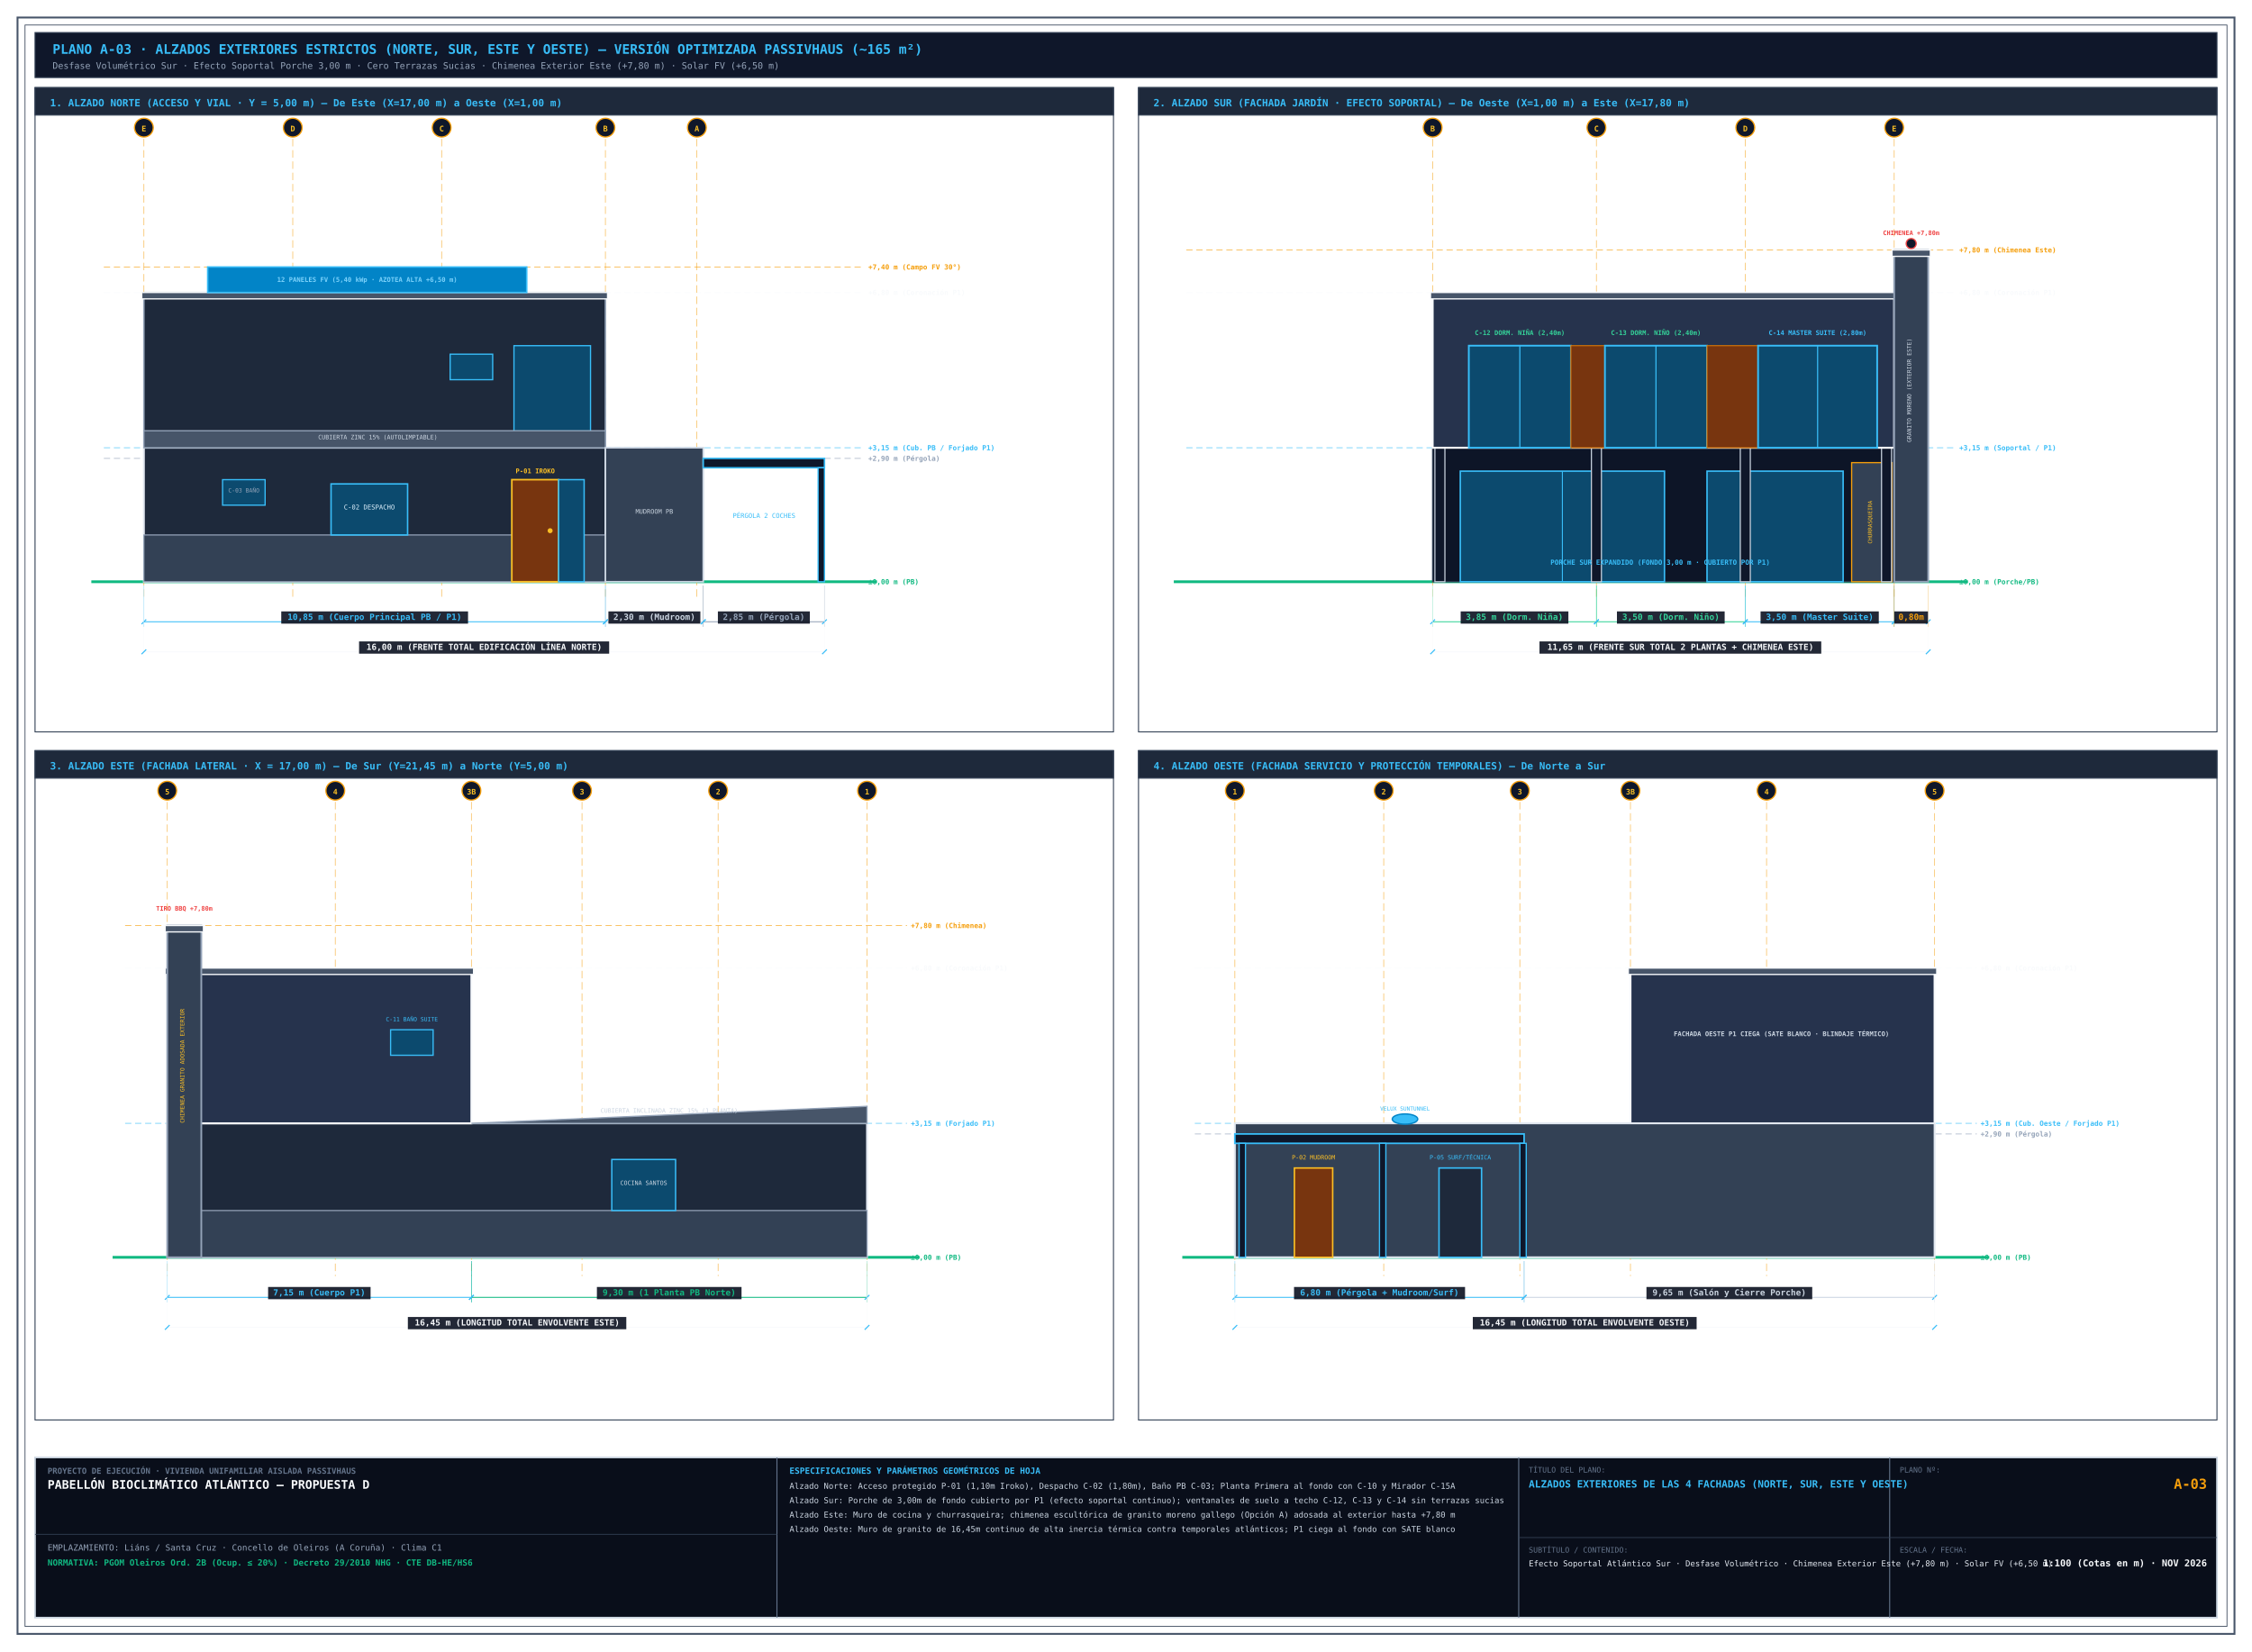
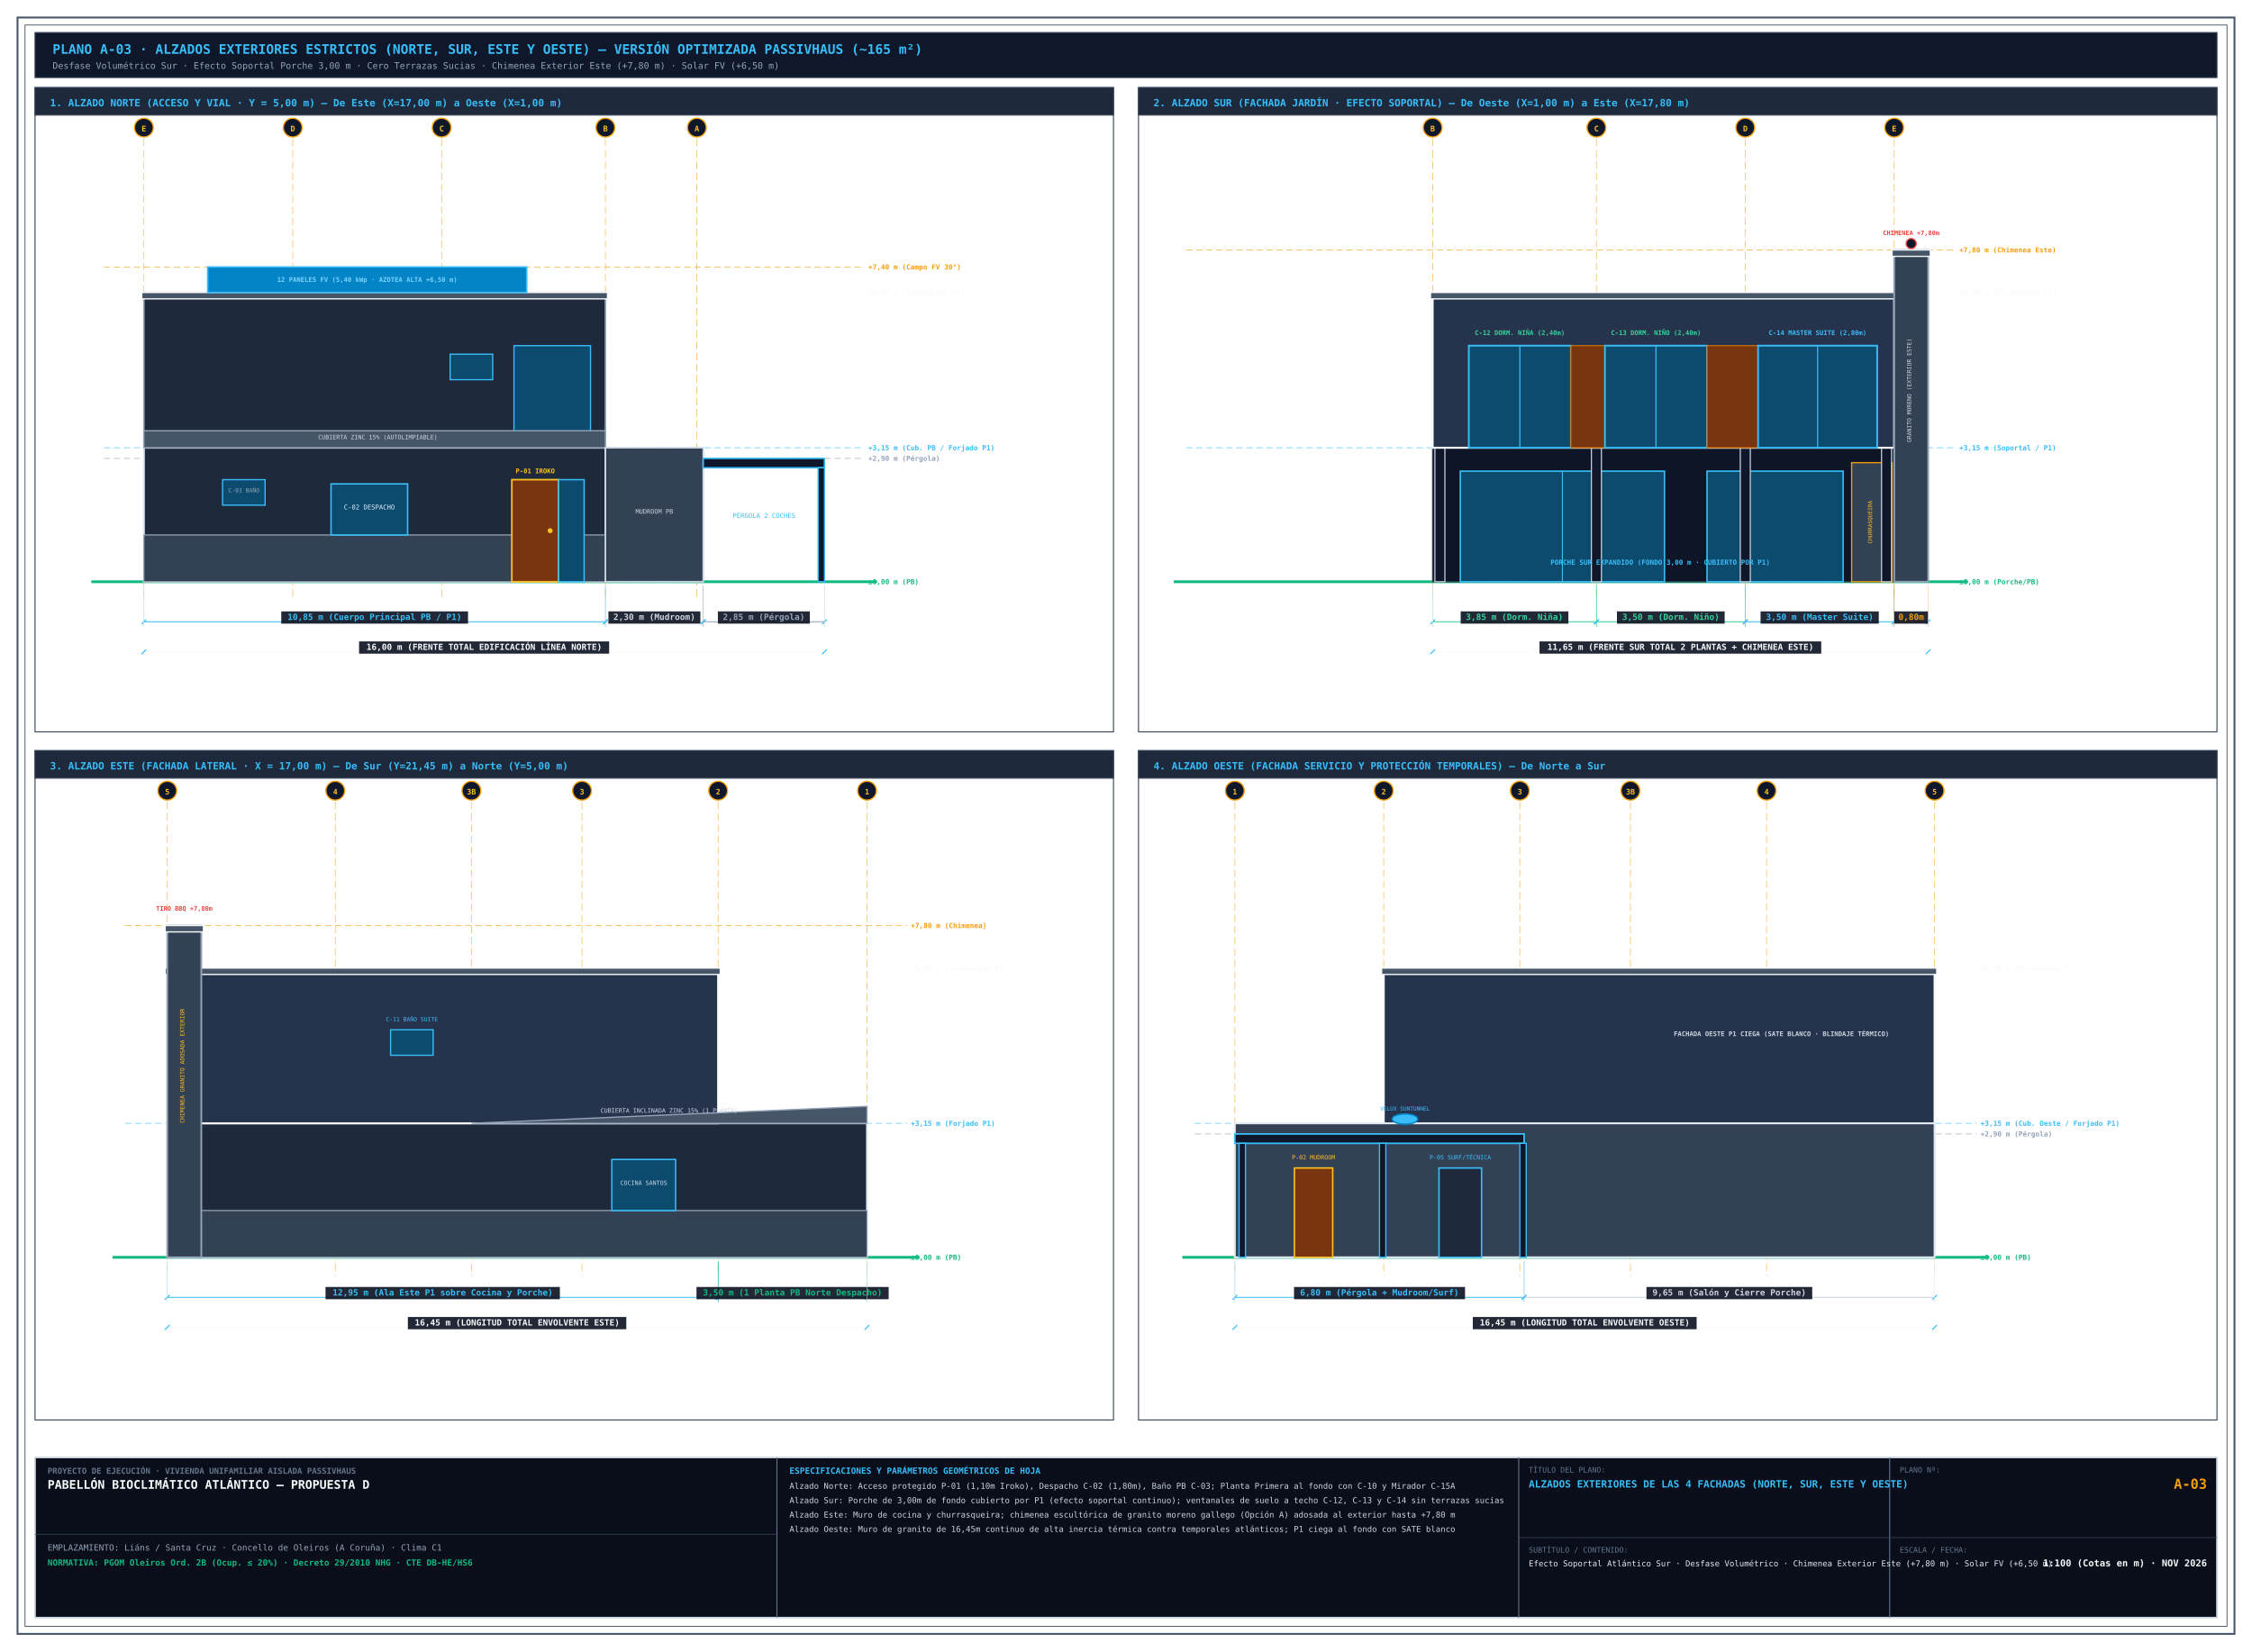
<svg xmlns="http://www.w3.org/2000/svg" viewBox="0 0 1800 1320" width="100%" height="100%" style="background-color:#070b14;">
  <defs>
    <pattern id="cad-grid-minor" width="25" height="25" patternUnits="userSpaceOnUse">
      <path d="M 25 0 L 0 0 0 25" fill="none" stroke="#1e293b" stroke-width="0.35" opacity="0.55" />
    </pattern>
    <pattern id="cad-grid-major" width="100" height="100" patternUnits="userSpaceOnUse">
      <rect width="100" height="100" fill="url(#cad-grid-minor)" />
      <path d="M 100 0 L 0 0 0 100" fill="none" stroke="#334155" stroke-width="0.7" opacity="0.7" />
    </pattern>
    <pattern id="hatch-ansi31" width="6" height="6" patternUnits="userSpaceOnUse" patternTransform="rotate(45)">
      <line x1="0" y1="0" x2="0" y2="6" stroke="#94a3b8" stroke-width="0.8" />
    </pattern>
    <pattern id="hatch-pillar" width="5" height="5" patternUnits="userSpaceOnUse" patternTransform="rotate(45)">
      <line x1="0" y1="0" x2="0" y2="5" stroke="#e2e8f0" stroke-width="1.1" />
      <line x1="0" y1="0" x2="5" y2="0" stroke="#e2e8f0" stroke-width="1.1" />
    </pattern>
    <pattern id="hatch-insulation" width="8" height="8" patternUnits="userSpaceOnUse">
      <path d="M 0 4 Q 2 0 4 4 T 8 4" fill="none" stroke="#38bdf8" stroke-width="0.6" opacity="0.85" />
    </pattern>
    <pattern id="hatch-tile-60" width="18" height="18" patternUnits="userSpaceOnUse">
      <path d="M 18 0 L 0 0 0 18" fill="none" stroke="#334155" stroke-width="0.45" opacity="0.6" />
    </pattern>
    <pattern id="hatch-wood-deck" width="40" height="6" patternUnits="userSpaceOnUse">
      <line x1="0" y1="6" x2="40" y2="6" stroke="#475569" stroke-width="0.45" opacity="0.65" />
      <line x1="15" y1="0" x2="15" y2="6" stroke="#475569" stroke-width="0.35" opacity="0.5" />
    </pattern>
    <pattern id="hatch-gravel" width="14" height="14" patternUnits="userSpaceOnUse">
      <circle cx="3" cy="4" r="0.7" fill="#64748b" opacity="0.6" />
      <circle cx="9" cy="3" r="0.9" fill="#64748b" opacity="0.5" />
      <circle cx="6" cy="10" r="0.8" fill="#64748b" opacity="0.6" />
      <circle cx="12" cy="11" r="0.6" fill="#64748b" opacity="0.5" />
    </pattern>
    <pattern id="hatch-water" width="24" height="12" patternUnits="userSpaceOnUse">
      <path d="M 0 6 Q 6 3 12 6 T 24 6" fill="none" stroke="#0284c7" stroke-width="0.5" opacity="0.55" />
    </pattern>
    <pattern id="hatch-radiant" width="16" height="16" patternUnits="userSpaceOnUse">
      <path d="M 0 4 L 16 4 M 0 12 L 16 12" fill="none" stroke="#f43f5e" stroke-width="0.45" stroke-dasharray="3,2" opacity="0.45" />
    </pattern>
    <marker id="tick-45" markerWidth="8" markerHeight="8" refX="4" refY="4" orient="auto">
      <line x1="1.5" y1="6.5" x2="6.5" y2="1.5" stroke="#38bdf8" stroke-width="1.2" />
    </marker>
    <marker id="tick-45-amber" markerWidth="8" markerHeight="8" refX="4" refY="4" orient="auto">
      <line x1="1.5" y1="6.5" x2="6.5" y2="1.5" stroke="#f59e0b" stroke-width="1.2" />
    </marker>
    <marker id="tick-45-white" markerWidth="8" markerHeight="8" refX="4" refY="4" orient="auto">
      <line x1="1.5" y1="6.5" x2="6.5" y2="1.5" stroke="#cbd5e1" stroke-width="1.1" />
    </marker>
    <marker id="arrow-tech" markerWidth="7" markerHeight="7" refX="6" refY="3.5" orient="auto">
      <path d="M 0 1 L 6 3.5 L 0 6 z" fill="#38bdf8" />
    </marker>
    <marker id="arrow-sec" markerWidth="8" markerHeight="8" refX="7" refY="4" orient="auto">
      <path d="M 0 0.5 L 7 4 L 0 7.5 z" fill="#f43f5e" />
    </marker>
  </defs>
  <rect x="14" y="14" width="1772" height="1292" fill="none" stroke="#475569" stroke-width="1.5" />
  <rect x="20" y="20" width="1760" height="1280" fill="none" stroke="#334155" stroke-width="0.6" />
  <rect x="28" y="26" width="1744" height="36" fill="#0f172a" stroke="#334155" stroke-width="0.8" />
  <text x="42" y="43" fill="#38bdf8" font-family="monospace" font-size="10.5" font-weight="700">PLANO A-03 · ALZADOS EXTERIORES ESTRICTOS (NORTE, SUR, ESTE Y OESTE) — VERSIÓN OPTIMIZADA PASSIVHAUS (~165 m²)</text>
  <text x="42" y="55" fill="#94a3b8" font-family="monospace" font-size="7.2">Desfase Volumétrico Sur · Efecto Soportal Porche 3,00 m · Cero Terrazas Sucias · Chimenea Exterior Este (+7,80 m) · Solar FV (+6,50 m)</text>
  <rect x="28" y="70" width="862" height="515" fill="url(#grid-minor)" stroke="#334155" stroke-width="0.8" />
  <rect x="28" y="70" width="862" height="22" fill="#1e293b" stroke="#334155" stroke-width="0.8" />
  <text x="40" y="85" fill="#38bdf8" font-family="monospace" font-size="8.0" font-weight="700">1. ALZADO NORTE (ACCESO Y VIAL · Y = 5,00 m) — De Este (X=17,00 m) a Oeste (X=1,00 m)</text>
  <line x1="73.0" y1="465.0" x2="701.0" y2="465.0" stroke="#10b981" stroke-width="2.2" />
  <line x1="83.0" y1="465.0" x2="691.0" y2="465.0" stroke="#10b981" stroke-width="0.6" stroke-dasharray="5,3" opacity="0.75" />
  <text x="694.0" y="467.0" fill="#10b981" font-family="monospace" font-size="5.6" font-weight="700">±0,00 m (PB)</text>
  <line x1="83.0" y1="366.4" x2="691.0" y2="366.4" stroke="#94a3b8" stroke-width="0.6" stroke-dasharray="5,3" opacity="0.75" />
  <text x="694.0" y="368.4" fill="#94a3b8" font-family="monospace" font-size="5.6" font-weight="700">+2,90 m (Pérgola)</text>
  <line x1="83.0" y1="357.9" x2="691.0" y2="357.9" stroke="#38bdf8" stroke-width="0.6" stroke-dasharray="5,3" opacity="0.75" />
  <text x="694.0" y="359.9" fill="#38bdf8" font-family="monospace" font-size="5.6" font-weight="700">+3,15 m (Cub. PB / Forjado P1)</text>
  <line x1="83.0" y1="233.8" x2="691.0" y2="233.8" stroke="#f8fafc" stroke-width="0.6" stroke-dasharray="5,3" opacity="0.75" />
  <text x="694.0" y="235.8" fill="#f8fafc" font-family="monospace" font-size="5.6" font-weight="700">+6,80 m (Coronación P1)</text>
  <line x1="83.0" y1="213.4" x2="691.0" y2="213.4" stroke="#f59e0b" stroke-width="0.6" stroke-dasharray="5,3" opacity="0.75" />
  <text x="694.0" y="215.4" fill="#f59e0b" font-family="monospace" font-size="5.6" font-weight="700">+7,40 m (Campo FV 30°)</text>
  <line x1="115.0" y1="102" x2="115.0" y2="480.0" stroke="#f59e0b" stroke-width="0.55" stroke-dasharray="6,3" opacity="0.65" />
  <circle cx="115.0" cy="102" r="7.5" fill="#0f172a" stroke="#f59e0b" stroke-width="1.0" />
  <text x="115.0" y="105" text-anchor="middle" fill="#fbbf24" font-family="monospace" font-size="6.2" font-weight="700">E</text>
  <line x1="234.0" y1="102" x2="234.0" y2="480.0" stroke="#f59e0b" stroke-width="0.55" stroke-dasharray="6,3" opacity="0.65" />
  <circle cx="234.0" cy="102" r="7.5" fill="#0f172a" stroke="#f59e0b" stroke-width="1.0" />
  <text x="234.0" y="105" text-anchor="middle" fill="#fbbf24" font-family="monospace" font-size="6.2" font-weight="700">D</text>
  <line x1="353.0" y1="102" x2="353.0" y2="480.0" stroke="#f59e0b" stroke-width="0.55" stroke-dasharray="6,3" opacity="0.65" />
  <circle cx="353.0" cy="102" r="7.5" fill="#0f172a" stroke="#f59e0b" stroke-width="1.0" />
  <text x="353.0" y="105" text-anchor="middle" fill="#fbbf24" font-family="monospace" font-size="6.2" font-weight="700">C</text>
  <line x1="483.9" y1="102" x2="483.9" y2="480.0" stroke="#f59e0b" stroke-width="0.55" stroke-dasharray="6,3" opacity="0.65" />
  <circle cx="483.9" cy="102" r="7.5" fill="#0f172a" stroke="#f59e0b" stroke-width="1.0" />
  <text x="483.9" y="105" text-anchor="middle" fill="#fbbf24" font-family="monospace" font-size="6.2" font-weight="700">B</text>
  <line x1="557.0" y1="102" x2="557.0" y2="480.0" stroke="#f59e0b" stroke-width="0.55" stroke-dasharray="6,3" opacity="0.65" />
  <circle cx="557.0" cy="102" r="7.5" fill="#0f172a" stroke="#f59e0b" stroke-width="1.0" />
  <text x="557.0" y="105" text-anchor="middle" fill="#fbbf24" font-family="monospace" font-size="6.2" font-weight="700">A</text>
  <rect x="115.0" y="233.8" width="368.9" height="124.1" fill="#1e293b" stroke="#94a3b8" stroke-width="1.2" />
  <rect x="113.3" y="233.8" width="372.3" height="5.1" fill="#475569" stroke="#f8fafc" stroke-width="1.0" />
  <rect x="410.8" y="276.3" width="61.2" height="81.6" fill="#0c4a6e" stroke="#38bdf8" stroke-width="1.0" />
  <rect x="359.8" y="283.1" width="34.0" height="20.4" fill="#0c4a6e" stroke="#38bdf8" stroke-width="1.0" />
  <polygon points="166.0,233.8 421.0,233.8 421.0,213.4 166.0,213.4" fill="#0284c7" stroke="#38bdf8" stroke-width="1.2" />
  <text x="293.5" y="225.3" text-anchor="middle" fill="#7dd3fc" font-family="monospace" font-size="5.2" font-weight="700">12 PANELES FV (5,40 kWp · AZOTEA ALTA +6,50 m)</text>
  <rect x="115.0" y="357.9" width="368.9" height="107.1" fill="#1e293b" stroke="#e2e8f0" stroke-width="1.5" />
  <rect x="115.0" y="427.6" width="368.9" height="37.4" fill="#334155" stroke="#94a3b8" stroke-width="0.9" />
  <polygon points="115.0,357.9 483.9,357.9 483.9,344.3 115.0,344.3" fill="#475569" stroke="#94a3b8" stroke-width="1.0" />
  <text x="302.0" y="351.1" text-anchor="middle" fill="#cbd5e1" font-family="monospace" font-size="4.8">CUBIERTA ZINC 15% (AUTOLIMPIABLE)</text>
  <rect x="409.1" y="383.4" width="37.4" height="81.6" fill="#78350f" stroke="#fbbf24" stroke-width="1.3" />
  <circle cx="439.7" cy="424.2" r="2" fill="#fbbf24" />
  <text x="427.8" y="378.3" text-anchor="middle" fill="#fbbf24" font-family="monospace" font-size="5.2" font-weight="700">P-01 IROKO</text>
  <rect x="446.5" y="383.4" width="20.4" height="81.6" fill="#0c4a6e" stroke="#38bdf8" stroke-width="1.1" />
  <rect x="264.6" y="386.8" width="61.2" height="40.8" fill="#0c4a6e" stroke="#38bdf8" stroke-width="1.2" />
  <text x="295.2" y="407.2" text-anchor="middle" fill="#e0f2fe" font-family="monospace" font-size="5.2">C-02 DESPACHO</text>
  <rect x="177.9" y="383.4" width="34.0" height="20.4" fill="#0c4a6e" stroke="#38bdf8" stroke-width="1.0" />
  <text x="194.9" y="393.6" text-anchor="middle" fill="#94a3b8" font-family="monospace" font-size="4.6">C-03 BAÑO</text>
  <rect x="483.9" y="357.9" width="78.2" height="107.1" fill="#334155" stroke="#cbd5e1" stroke-width="1.3" />
  <text x="523.0" y="410.6" text-anchor="middle" fill="#cbd5e1" font-family="monospace" font-size="5.0">MUDROOM PB</text>
  <rect x="562.1" y="366.4" width="96.9" height="7.5" fill="#0f172a" stroke="#38bdf8" stroke-width="1.2" />
  <rect x="653.9" y="373.9" width="5.1" height="91.1" fill="#0f172a" stroke="#38bdf8" stroke-width="1.0" />
  <text x="610.7" y="414.0" text-anchor="middle" fill="#38bdf8" font-family="monospace" font-size="5.2">PÉRGOLA 2 COCHES</text>
  <g class="cad-dim">
    <line x1="115.0" y1="468.0" x2="115.0" y2="501.0" stroke="#38bdf8" stroke-width="0.45" opacity="0.75" />
    <line x1="483.9" y1="468.0" x2="483.9" y2="501.0" stroke="#38bdf8" stroke-width="0.45" opacity="0.75" />
    <line x1="115.0" y1="497.0" x2="483.9" y2="497.0" stroke="#38bdf8" stroke-width="0.75" marker-start="url(#tick-45)" marker-end="url(#tick-45)" />
    <rect x="224.8" y="488.7" width="149.3" height="9.8" fill="#0b1120" opacity="0.9" />
    <text x="299.4" y="495.5" fill="#38bdf8" font-family="monospace" font-size="6.8" font-weight="700" text-anchor="middle">10,85 m (Cuerpo Principal PB / P1)</text>
  </g>
  <g class="cad-dim">
    <line x1="483.9" y1="468.0" x2="483.9" y2="501.0" stroke="#cbd5e1" stroke-width="0.45" opacity="0.75" />
    <line x1="562.1" y1="468.0" x2="562.1" y2="501.0" stroke="#cbd5e1" stroke-width="0.45" opacity="0.75" />
    <line x1="483.9" y1="497.0" x2="562.1" y2="497.0" stroke="#cbd5e1" stroke-width="0.75" marker-start="url(#tick-45)" marker-end="url(#tick-45)" />
    <rect x="486.3" y="488.7" width="73.5" height="9.8" fill="#0b1120" opacity="0.9" />
    <text x="523.0" y="495.5" fill="#cbd5e1" font-family="monospace" font-size="6.8" font-weight="700" text-anchor="middle">2,30 m (Mudroom)</text>
  </g>
  <g class="cad-dim">
    <line x1="562.1" y1="468.0" x2="562.1" y2="501.0" stroke="#94a3b8" stroke-width="0.45" opacity="0.75" />
    <line x1="659.0" y1="468.0" x2="659.0" y2="501.0" stroke="#94a3b8" stroke-width="0.45" opacity="0.75" />
    <line x1="562.1" y1="497.0" x2="659.0" y2="497.0" stroke="#94a3b8" stroke-width="0.75" marker-start="url(#tick-45)" marker-end="url(#tick-45)" />
    <rect x="573.8" y="488.7" width="73.5" height="9.8" fill="#0b1120" opacity="0.9" />
    <text x="610.5" y="495.5" fill="#94a3b8" font-family="monospace" font-size="6.8" font-weight="700" text-anchor="middle">2,85 m (Pérgola)</text>
  </g>
  <g class="cad-dim">
    <line x1="115.0" y1="468.0" x2="115.0" y2="525.0" stroke="#f8fafc" stroke-width="0.45" opacity="0.75" />
    <line x1="659.0" y1="468.0" x2="659.0" y2="525.0" stroke="#f8fafc" stroke-width="0.45" opacity="0.75" />
    <line x1="115.0" y1="521.0" x2="659.0" y2="521.0" stroke="#f8fafc" stroke-width="0.75" marker-start="url(#tick-45)" marker-end="url(#tick-45)" />
    <rect x="287.0" y="512.7" width="199.9" height="9.8" fill="#0b1120" opacity="0.9" />
    <text x="387.0" y="519.5" fill="#f8fafc" font-family="monospace" font-size="6.8" font-weight="700" text-anchor="middle">16,00 m (FRENTE TOTAL EDIFICACIÓN LÍNEA NORTE)</text>
  </g>
  <rect x="910" y="70" width="862" height="515" fill="url(#grid-minor)" stroke="#334155" stroke-width="0.8" />
  <rect x="910" y="70" width="862" height="22" fill="#1e293b" stroke="#334155" stroke-width="0.8" />
  <text x="922" y="85" fill="#38bdf8" font-family="monospace" font-size="8.0" font-weight="700">2. ALZADO SUR (FACHADA JARDÍN · EFECTO SOPORTAL) — De Oeste (X=1,00 m) a Este (X=17,80 m)</text>
  <line x1="938.2" y1="465.0" x2="1573.0" y2="465.0" stroke="#10b981" stroke-width="2.2" />
  <line x1="948.2" y1="465.0" x2="1563.0" y2="465.0" stroke="#10b981" stroke-width="0.6" stroke-dasharray="5,3" opacity="0.75" />
  <text x="1566.0" y="467.0" fill="#10b981" font-family="monospace" font-size="5.6" font-weight="700">±0,00 m (Porche/PB)</text>
  <line x1="948.2" y1="357.9" x2="1563.0" y2="357.9" stroke="#38bdf8" stroke-width="0.6" stroke-dasharray="5,3" opacity="0.75" />
  <text x="1566.0" y="359.9" fill="#38bdf8" font-family="monospace" font-size="5.6" font-weight="700">+3,15 m (Soportal / P1)</text>
  <line x1="948.2" y1="233.8" x2="1563.0" y2="233.8" stroke="#f8fafc" stroke-width="0.6" stroke-dasharray="5,3" opacity="0.75" />
  <text x="1566.0" y="235.8" fill="#f8fafc" font-family="monospace" font-size="5.6" font-weight="700">+6,80 m (Coronación P1)</text>
  <line x1="948.2" y1="199.8" x2="1563.0" y2="199.8" stroke="#f59e0b" stroke-width="0.6" stroke-dasharray="5,3" opacity="0.75" />
  <text x="1566.0" y="201.8" fill="#f59e0b" font-family="monospace" font-size="5.6" font-weight="700">+7,80 m (Chimenea Este)</text>
  <line x1="1145.1" y1="102" x2="1145.1" y2="480.0" stroke="#f59e0b" stroke-width="0.55" stroke-dasharray="6,3" opacity="0.65" />
  <circle cx="1145.1" cy="102" r="7.5" fill="#0f172a" stroke="#f59e0b" stroke-width="1.0" />
  <text x="1145.1" y="105" text-anchor="middle" fill="#fbbf24" font-family="monospace" font-size="6.2" font-weight="700">B</text>
  <line x1="1276.0" y1="102" x2="1276.0" y2="480.0" stroke="#f59e0b" stroke-width="0.55" stroke-dasharray="6,3" opacity="0.65" />
  <circle cx="1276.0" cy="102" r="7.5" fill="#0f172a" stroke="#f59e0b" stroke-width="1.0" />
  <text x="1276.0" y="105" text-anchor="middle" fill="#fbbf24" font-family="monospace" font-size="6.2" font-weight="700">C</text>
  <line x1="1395.0" y1="102" x2="1395.0" y2="480.0" stroke="#f59e0b" stroke-width="0.55" stroke-dasharray="6,3" opacity="0.65" />
  <circle cx="1395.0" cy="102" r="7.5" fill="#0f172a" stroke="#f59e0b" stroke-width="1.0" />
  <text x="1395.0" y="105" text-anchor="middle" fill="#fbbf24" font-family="monospace" font-size="6.2" font-weight="700">D</text>
  <line x1="1514.0" y1="102" x2="1514.0" y2="480.0" stroke="#f59e0b" stroke-width="0.55" stroke-dasharray="6,3" opacity="0.65" />
  <circle cx="1514.0" cy="102" r="7.5" fill="#0f172a" stroke="#f59e0b" stroke-width="1.0" />
  <text x="1514.0" y="105" text-anchor="middle" fill="#fbbf24" font-family="monospace" font-size="6.2" font-weight="700">E</text>
  <rect x="1145.1" y="357.9" width="368.9" height="107.1" fill="#0d1527" stroke="#334155" stroke-width="1.0" />
  <rect x="1167.2" y="376.6" width="163.2" height="88.4" fill="#0c4a6e" stroke="#38bdf8" stroke-width="1.2" />
  <line x1="1248.8" y1="376.6" x2="1248.8" y2="465.0" stroke="#38bdf8" stroke-width="0.8" />
  <rect x="1364.4" y="376.6" width="108.8" height="88.4" fill="#0c4a6e" stroke="#38bdf8" stroke-width="1.2" />
  <rect x="1480.0" y="369.8" width="32.3" height="95.2" fill="#334155" stroke="#f59e0b" stroke-width="1.0" />
  <text x="1496.3" y="417.4" text-anchor="middle" fill="#fbbf24" font-family="monospace" font-size="4.4" transform="rotate(-90 1496.3 417.4)">CHURRASQUEIRA</text>
  <rect x="1146.9" y="357.9" width="8" height="107.1" fill="#0f172a" stroke="#cbd5e1" stroke-width="0.9" />
  <rect x="1272.0" y="357.9" width="8" height="107.1" fill="#0f172a" stroke="#cbd5e1" stroke-width="0.9" />
  <rect x="1391.0" y="357.9" width="8" height="107.1" fill="#0f172a" stroke="#cbd5e1" stroke-width="0.9" />
  <rect x="1503.9" y="357.9" width="8" height="107.1" fill="#0f172a" stroke="#cbd5e1" stroke-width="0.9" />
  <text x="1327.0" y="451.4" text-anchor="middle" fill="#38bdf8" font-family="monospace" font-size="5.5" font-weight="700">PORCHE SUR EXPANDIDO (FONDO 3,00 m · CUBIERTO POR P1)</text>
  <rect x="1145.1" y="233.8" width="368.9" height="124.1" fill="#26334d" stroke="#f8fafc" stroke-width="1.6" />
  <rect x="1143.4" y="233.8" width="372.3" height="5.1" fill="#475569" stroke="#f8fafc" stroke-width="1.0" />
  <rect x="1174.0" y="276.3" width="81.6" height="81.6" fill="#0c4a6e" stroke="#38bdf8" stroke-width="1.4" />
  <line x1="1214.8" y1="276.3" x2="1214.8" y2="357.9" stroke="#38bdf8" stroke-width="0.9" />
  <text x="1214.8" y="267.8" text-anchor="middle" fill="#34d399" font-family="monospace" font-size="5.2" font-weight="700">C-12 DORM. NIÑA (2,40m)</text>
  <rect x="1255.6" y="276.3" width="27.2" height="81.6" fill="#78350f" stroke="#d97706" stroke-width="0.8" />
  <rect x="1282.8" y="276.3" width="81.6" height="81.6" fill="#0c4a6e" stroke="#38bdf8" stroke-width="1.4" />
  <line x1="1323.6" y1="276.3" x2="1323.6" y2="357.9" stroke="#38bdf8" stroke-width="0.9" />
  <text x="1323.6" y="267.8" text-anchor="middle" fill="#34d399" font-family="monospace" font-size="5.2" font-weight="700">C-13 DORM. NIÑO (2,40m)</text>
  <rect x="1364.4" y="276.3" width="40.8" height="81.6" fill="#78350f" stroke="#d97706" stroke-width="0.8" />
  <rect x="1405.2" y="276.3" width="95.2" height="81.6" fill="#0c4a6e" stroke="#38bdf8" stroke-width="1.4" />
  <line x1="1452.8" y1="276.3" x2="1452.8" y2="357.9" stroke="#38bdf8" stroke-width="0.9" />
  <text x="1452.8" y="267.8" text-anchor="middle" fill="#38bdf8" font-family="monospace" font-size="5.2" font-weight="700">C-14 MASTER SUITE (2,80m)</text>
  <rect x="1514.0" y="199.8" width="27.2" height="265.2" fill="#334155" stroke="#94a3b8" stroke-width="1.4" />
  <rect x="1512.3" y="199.8" width="30.6" height="5.1" fill="#475569" stroke="#f8fafc" stroke-width="1.0" />
  <circle cx="1527.6" cy="194.7" r="4" fill="#0f172a" stroke="#ef4444" stroke-width="1.0" />
  <text x="1527.6" y="187.9" text-anchor="middle" fill="#ef4444" font-family="monospace" font-size="5.0" font-weight="700">CHIMENEA +7,80m</text>
  <text x="1527.6" y="312.0" text-anchor="middle" fill="#cbd5e1" font-family="monospace" font-size="4.6" transform="rotate(-90 1527.6 312.0)">GRANITO MORENO (EXTERIOR ESTE)</text>
  <g class="cad-dim">
    <line x1="1145.1" y1="468.0" x2="1145.1" y2="501.0" stroke="#34d399" stroke-width="0.45" opacity="0.75" />
    <line x1="1276.0" y1="468.0" x2="1276.0" y2="501.0" stroke="#34d399" stroke-width="0.45" opacity="0.75" />
    <line x1="1145.1" y1="497.0" x2="1276.0" y2="497.0" stroke="#34d399" stroke-width="0.75" marker-start="url(#tick-45)" marker-end="url(#tick-45)" />
    <rect x="1167.5" y="488.7" width="86.1" height="9.8" fill="#0b1120" opacity="0.9" />
    <text x="1210.5" y="495.5" fill="#34d399" font-family="monospace" font-size="6.8" font-weight="700" text-anchor="middle">3,85 m (Dorm. Niña)</text>
  </g>
  <g class="cad-dim">
    <line x1="1276.0" y1="468.0" x2="1276.0" y2="501.0" stroke="#34d399" stroke-width="0.45" opacity="0.75" />
    <line x1="1395.0" y1="468.0" x2="1395.0" y2="501.0" stroke="#34d399" stroke-width="0.45" opacity="0.75" />
    <line x1="1276.0" y1="497.0" x2="1395.0" y2="497.0" stroke="#34d399" stroke-width="0.75" marker-start="url(#tick-45)" marker-end="url(#tick-45)" />
    <rect x="1292.4" y="488.7" width="86.1" height="9.8" fill="#0b1120" opacity="0.9" />
    <text x="1335.5" y="495.5" fill="#34d399" font-family="monospace" font-size="6.8" font-weight="700" text-anchor="middle">3,50 m (Dorm. Niño)</text>
  </g>
  <g class="cad-dim">
    <line x1="1395.0" y1="468.0" x2="1395.0" y2="501.0" stroke="#38bdf8" stroke-width="0.45" opacity="0.75" />
    <line x1="1514.0" y1="468.0" x2="1514.0" y2="501.0" stroke="#38bdf8" stroke-width="0.45" opacity="0.75" />
    <line x1="1395.0" y1="497.0" x2="1514.0" y2="497.0" stroke="#38bdf8" stroke-width="0.75" marker-start="url(#tick-45)" marker-end="url(#tick-45)" />
    <rect x="1407.2" y="488.7" width="94.5" height="9.8" fill="#0b1120" opacity="0.9" />
    <text x="1454.5" y="495.5" fill="#38bdf8" font-family="monospace" font-size="6.8" font-weight="700" text-anchor="middle">3,50 m (Master Suite)</text>
  </g>
  <g class="cad-dim">
    <line x1="1514.0" y1="468.0" x2="1514.0" y2="501.0" stroke="#f59e0b" stroke-width="0.45" opacity="0.75" />
    <line x1="1541.2" y1="468.0" x2="1541.2" y2="501.0" stroke="#f59e0b" stroke-width="0.45" opacity="0.75" />
    <line x1="1514.0" y1="497.0" x2="1541.2" y2="497.0" stroke="#f59e0b" stroke-width="0.75" marker-start="url(#tick-45)" marker-end="url(#tick-45)" />
    <rect x="1514.1" y="488.7" width="27.1" height="9.8" fill="#0b1120" opacity="0.9" />
    <text x="1527.6" y="495.5" fill="#f59e0b" font-family="monospace" font-size="6.8" font-weight="700" text-anchor="middle">0,80m</text>
  </g>
  <g class="cad-dim">
    <line x1="1145.1" y1="468.0" x2="1145.1" y2="525.0" stroke="#f8fafc" stroke-width="0.45" opacity="0.75" />
    <line x1="1541.2" y1="468.0" x2="1541.2" y2="525.0" stroke="#f8fafc" stroke-width="0.45" opacity="0.75" />
    <line x1="1145.1" y1="521.0" x2="1541.2" y2="521.0" stroke="#f8fafc" stroke-width="0.75" marker-start="url(#tick-45)" marker-end="url(#tick-45)" />
    <rect x="1230.5" y="512.7" width="225.2" height="9.8" fill="#0b1120" opacity="0.9" />
    <text x="1343.2" y="519.5" fill="#f8fafc" font-family="monospace" font-size="6.8" font-weight="700" text-anchor="middle">11,65 m (FRENTE SUR TOTAL 2 PLANTAS + CHIMENEA ESTE)</text>
  </g>
  <rect x="28" y="600" width="862" height="535" fill="url(#grid-minor)" stroke="#334155" stroke-width="0.8" />
  <rect x="28" y="600" width="862" height="22" fill="#1e293b" stroke="#334155" stroke-width="0.8" />
  <text x="40" y="615" fill="#38bdf8" font-family="monospace" font-size="8.0" font-weight="700">3. ALZADO ESTE (FACHADA LATERAL · X = 17,00 m) — De Sur (Y=21,45 m) a Norte (Y=5,00 m)</text>
  <line x1="90.0" y1="1005.0" x2="735.0" y2="1005.0" stroke="#10b981" stroke-width="2.2" />
  <line x1="100.0" y1="1005.0" x2="725.0" y2="1005.0" stroke="#10b981" stroke-width="0.6" stroke-dasharray="5,3" opacity="0.75" />
  <text x="728.0" y="1007.0" fill="#10b981" font-family="monospace" font-size="5.6" font-weight="700">±0,00 m (PB)</text>
  <line x1="100.0" y1="897.9" x2="725.0" y2="897.9" stroke="#38bdf8" stroke-width="0.6" stroke-dasharray="5,3" opacity="0.75" />
  <text x="728.0" y="899.9" fill="#38bdf8" font-family="monospace" font-size="5.6" font-weight="700">+3,15 m (Forjado P1)</text>
  <line x1="100.0" y1="773.8" x2="725.0" y2="773.8" stroke="#f8fafc" stroke-width="0.6" stroke-dasharray="5,3" opacity="0.75" />
  <text x="728.0" y="775.8" fill="#f8fafc" font-family="monospace" font-size="5.6" font-weight="700">+6,80 m (Coronación P1)</text>
  <line x1="100.0" y1="739.8" x2="725.0" y2="739.8" stroke="#f59e0b" stroke-width="0.6" stroke-dasharray="5,3" opacity="0.75" />
  <text x="728.0" y="741.8" fill="#f59e0b" font-family="monospace" font-size="5.6" font-weight="700">+7,80 m (Chimenea)</text>
  <line x1="133.7" y1="632" x2="133.7" y2="1020.0" stroke="#f59e0b" stroke-width="0.55" stroke-dasharray="6,3" opacity="0.65" />
  <circle cx="133.7" cy="632" r="7.5" fill="#0f172a" stroke="#f59e0b" stroke-width="1.0" />
  <text x="133.7" y="635" text-anchor="middle" fill="#fbbf24" font-family="monospace" font-size="6.0" font-weight="700">5</text>
  <line x1="268.0" y1="632" x2="268.0" y2="1020.0" stroke="#f59e0b" stroke-width="0.55" stroke-dasharray="6,3" opacity="0.65" />
  <circle cx="268.0" cy="632" r="7.5" fill="#0f172a" stroke="#f59e0b" stroke-width="1.0" />
  <text x="268.0" y="635" text-anchor="middle" fill="#fbbf24" font-family="monospace" font-size="6.0" font-weight="700">4</text>
  <line x1="376.8" y1="632" x2="376.8" y2="1020.0" stroke="#f59e0b" stroke-width="0.55" stroke-dasharray="6,3" opacity="0.65" />
  <circle cx="376.8" cy="632" r="7.5" fill="#0f172a" stroke="#f59e0b" stroke-width="1.0" />
  <text x="376.8" y="635" text-anchor="middle" fill="#fbbf24" font-family="monospace" font-size="6.0" font-weight="700">3B</text>
  <line x1="465.2" y1="632" x2="465.2" y2="1020.0" stroke="#f59e0b" stroke-width="0.55" stroke-dasharray="6,3" opacity="0.65" />
  <circle cx="465.2" cy="632" r="7.5" fill="#0f172a" stroke="#f59e0b" stroke-width="1.0" />
  <text x="465.2" y="635" text-anchor="middle" fill="#fbbf24" font-family="monospace" font-size="6.0" font-weight="700">3</text>
  <line x1="574.0" y1="632" x2="574.0" y2="1020.0" stroke="#f59e0b" stroke-width="0.55" stroke-dasharray="6,3" opacity="0.65" />
  <circle cx="574.0" cy="632" r="7.5" fill="#0f172a" stroke="#f59e0b" stroke-width="1.0" />
  <text x="574.0" y="635" text-anchor="middle" fill="#fbbf24" font-family="monospace" font-size="6.0" font-weight="700">2</text>
  <line x1="693.0" y1="632" x2="693.0" y2="1020.0" stroke="#f59e0b" stroke-width="0.55" stroke-dasharray="6,3" opacity="0.65" />
  <circle cx="693.0" cy="632" r="7.5" fill="#0f172a" stroke="#f59e0b" stroke-width="1.0" />
  <text x="693.0" y="635" text-anchor="middle" fill="#fbbf24" font-family="monospace" font-size="6.0" font-weight="700">1</text>
  <rect x="133.7" y="897.9" width="559.3" height="107.1" fill="#1e293b" stroke="#e2e8f0" stroke-width="1.5" />
  <rect x="133.7" y="967.6" width="559.3" height="37.4" fill="#334155" stroke="#94a3b8" stroke-width="0.9" />
  <rect x="489.0" y="926.8" width="51.0" height="40.8" fill="#0c4a6e" stroke="#38bdf8" stroke-width="1.1" />
  <text x="514.5" y="947.2" text-anchor="middle" fill="#cbd5e1" font-family="monospace" font-size="4.8">COCINA SANTOS</text>
-   <rect x="133.7" y="773.8" width="243.1" height="124.1" fill="#26334d" stroke="#f8fafc" stroke-width="1.6" />
-   <rect x="132.0" y="773.8" width="246.5" height="5.1" fill="#475569" stroke="#f8fafc" stroke-width="1.0" />
+   <rect x="133.7" y="773.8" width="440.3" height="124.1" fill="#26334d" stroke="#f8fafc" stroke-width="1.6" />
+   <rect x="132.0" y="773.8" width="443.7" height="5.1" fill="#475569" stroke="#f8fafc" stroke-width="1.0" />
  <rect x="312.2" y="823.1" width="34.0" height="20.4" fill="#0c4a6e" stroke="#38bdf8" stroke-width="1.0" />
  <text x="329.2" y="816.3" text-anchor="middle" fill="#38bdf8" font-family="monospace" font-size="4.6">C-11 BAÑO SUITE</text>
  <polygon points="376.8,897.9 693.0,897.9 693.0,884.3 376.8,897.9" fill="#475569" stroke="#94a3b8" stroke-width="1.0" />
  <text x="534.9" y="889.4" text-anchor="middle" fill="#cbd5e1" font-family="monospace" font-size="4.8">CUBIERTA INCLINADA ZINC 15% (1 PLANTA)</text>
  <rect x="133.7" y="739.8" width="27.2" height="265.2" fill="#334155" stroke="#94a3b8" stroke-width="1.4" />
  <rect x="132.0" y="739.8" width="30.6" height="5.1" fill="#475569" stroke="#f8fafc" stroke-width="1.0" />
  <text x="147.3" y="727.9" text-anchor="middle" fill="#ef4444" font-family="monospace" font-size="5.0" font-weight="700">TIRO BBQ +7,80m</text>
  <text x="147.3" y="852.0" text-anchor="middle" fill="#fbbf24" font-family="monospace" font-size="4.6" transform="rotate(-90 147.3 852.0)">CHIMENEA GRANITO ADOSADA EXTERIOR</text>
  <g class="cad-dim">
    <line x1="133.7" y1="1008.0" x2="133.7" y2="1041.0" stroke="#38bdf8" stroke-width="0.45" opacity="0.75" />
-     <line x1="376.8" y1="1008.0" x2="376.8" y2="1041.0" stroke="#38bdf8" stroke-width="0.45" opacity="0.75" />
-     <line x1="133.7" y1="1037.0" x2="376.8" y2="1037.0" stroke="#38bdf8" stroke-width="0.75" marker-start="url(#tick-45)" marker-end="url(#tick-45)" />
-     <rect x="214.3" y="1028.7" width="81.9" height="9.8" fill="#0b1120" opacity="0.9" />
-     <text x="255.2" y="1035.5" fill="#38bdf8" font-family="monospace" font-size="6.8" font-weight="700" text-anchor="middle">7,15 m (Cuerpo P1)</text>
-   </g>
-   <g class="cad-dim">
-     <line x1="376.8" y1="1008.0" x2="376.8" y2="1041.0" stroke="#10b981" stroke-width="0.45" opacity="0.75" />
+     <line x1="574.0" y1="1008.0" x2="574.0" y2="1041.0" stroke="#38bdf8" stroke-width="0.45" opacity="0.75" />
+     <line x1="133.7" y1="1037.0" x2="574.0" y2="1037.0" stroke="#38bdf8" stroke-width="0.75" marker-start="url(#tick-45)" marker-end="url(#tick-45)" />
+     <rect x="260.2" y="1028.7" width="187.3" height="9.8" fill="#0b1120" opacity="0.9" />
+     <text x="353.9" y="1035.5" fill="#38bdf8" font-family="monospace" font-size="6.8" font-weight="700" text-anchor="middle">12,95 m (Ala Este P1 sobre Cocina y Porche)</text>
+   </g>
+   <g class="cad-dim">
+     <line x1="574.0" y1="1008.0" x2="574.0" y2="1041.0" stroke="#10b981" stroke-width="0.45" opacity="0.75" />
    <line x1="693.0" y1="1008.0" x2="693.0" y2="1041.0" stroke="#10b981" stroke-width="0.45" opacity="0.75" />
-     <line x1="376.8" y1="1037.0" x2="693.0" y2="1037.0" stroke="#10b981" stroke-width="0.75" marker-start="url(#tick-45)" marker-end="url(#tick-45)" />
-     <rect x="477.1" y="1028.7" width="115.6" height="9.8" fill="#0b1120" opacity="0.9" />
-     <text x="534.9" y="1035.5" fill="#10b981" font-family="monospace" font-size="6.8" font-weight="700" text-anchor="middle">9,30 m (1 Planta PB Norte)</text>
+     <line x1="574.0" y1="1037.0" x2="693.0" y2="1037.0" stroke="#10b981" stroke-width="0.75" marker-start="url(#tick-45)" marker-end="url(#tick-45)" />
+     <rect x="556.7" y="1028.7" width="153.6" height="9.8" fill="#0b1120" opacity="0.9" />
+     <text x="633.5" y="1035.5" fill="#10b981" font-family="monospace" font-size="6.8" font-weight="700" text-anchor="middle">3,50 m (1 Planta PB Norte Despacho)</text>
  </g>
  <g class="cad-dim">
    <line x1="133.7" y1="1008.0" x2="133.7" y2="1065.0" stroke="#f8fafc" stroke-width="0.45" opacity="0.75" />
    <line x1="693.0" y1="1008.0" x2="693.0" y2="1065.0" stroke="#f8fafc" stroke-width="0.45" opacity="0.75" />
    <line x1="133.7" y1="1061.0" x2="693.0" y2="1061.0" stroke="#f8fafc" stroke-width="0.75" marker-start="url(#tick-45)" marker-end="url(#tick-45)" />
    <rect x="326.0" y="1052.7" width="174.6" height="9.8" fill="#0b1120" opacity="0.9" />
    <text x="413.4" y="1059.5" fill="#f8fafc" font-family="monospace" font-size="6.8" font-weight="700" text-anchor="middle">16,45 m (LONGITUD TOTAL ENVOLVENTE ESTE)</text>
  </g>
  <rect x="910" y="600" width="862" height="535" fill="url(#grid-minor)" stroke="#334155" stroke-width="0.8" />
  <rect x="910" y="600" width="862" height="22" fill="#1e293b" stroke="#334155" stroke-width="0.8" />
  <text x="922" y="615" fill="#38bdf8" font-family="monospace" font-size="8.0" font-weight="700">4. ALZADO OESTE (FACHADA SERVICIO Y PROTECCIÓN TEMPORALES) — De Norte a Sur</text>
  <line x1="945.0" y1="1005.0" x2="1590.0" y2="1005.0" stroke="#10b981" stroke-width="2.2" />
  <line x1="955.0" y1="1005.0" x2="1580.0" y2="1005.0" stroke="#10b981" stroke-width="0.6" stroke-dasharray="5,3" opacity="0.75" />
  <text x="1583.0" y="1007.0" fill="#10b981" font-family="monospace" font-size="5.6" font-weight="700">±0,00 m (PB)</text>
  <line x1="955.0" y1="906.4" x2="1580.0" y2="906.4" stroke="#94a3b8" stroke-width="0.6" stroke-dasharray="5,3" opacity="0.75" />
  <text x="1583.0" y="908.4" fill="#94a3b8" font-family="monospace" font-size="5.6" font-weight="700">+2,90 m (Pérgola)</text>
  <line x1="955.0" y1="897.9" x2="1580.0" y2="897.9" stroke="#38bdf8" stroke-width="0.6" stroke-dasharray="5,3" opacity="0.75" />
  <text x="1583.0" y="899.9" fill="#38bdf8" font-family="monospace" font-size="5.6" font-weight="700">+3,15 m (Cub. Oeste / Forjado P1)</text>
  <line x1="955.0" y1="773.8" x2="1580.0" y2="773.8" stroke="#f8fafc" stroke-width="0.6" stroke-dasharray="5,3" opacity="0.75" />
  <text x="1583.0" y="775.8" fill="#f8fafc" font-family="monospace" font-size="5.6" font-weight="700">+6,80 m (Coronación P1)</text>
  <line x1="987.0" y1="632" x2="987.0" y2="1020.0" stroke="#f59e0b" stroke-width="0.55" stroke-dasharray="6,3" opacity="0.65" />
  <circle cx="987.0" cy="632" r="7.5" fill="#0f172a" stroke="#f59e0b" stroke-width="1.0" />
  <text x="987.0" y="635" text-anchor="middle" fill="#fbbf24" font-family="monospace" font-size="6.0" font-weight="700">1</text>
  <line x1="1106.0" y1="632" x2="1106.0" y2="1020.0" stroke="#f59e0b" stroke-width="0.55" stroke-dasharray="6,3" opacity="0.65" />
  <circle cx="1106.0" cy="632" r="7.5" fill="#0f172a" stroke="#f59e0b" stroke-width="1.0" />
  <text x="1106.0" y="635" text-anchor="middle" fill="#fbbf24" font-family="monospace" font-size="6.0" font-weight="700">2</text>
  <line x1="1214.8" y1="632" x2="1214.8" y2="1020.0" stroke="#f59e0b" stroke-width="0.55" stroke-dasharray="6,3" opacity="0.65" />
  <circle cx="1214.8" cy="632" r="7.5" fill="#0f172a" stroke="#f59e0b" stroke-width="1.0" />
  <text x="1214.8" y="635" text-anchor="middle" fill="#fbbf24" font-family="monospace" font-size="6.0" font-weight="700">3</text>
  <line x1="1303.2" y1="632" x2="1303.2" y2="1020.0" stroke="#f59e0b" stroke-width="0.55" stroke-dasharray="6,3" opacity="0.65" />
  <circle cx="1303.2" cy="632" r="7.5" fill="#0f172a" stroke="#f59e0b" stroke-width="1.0" />
  <text x="1303.2" y="635" text-anchor="middle" fill="#fbbf24" font-family="monospace" font-size="6.0" font-weight="700">3B</text>
  <line x1="1412.0" y1="632" x2="1412.0" y2="1020.0" stroke="#f59e0b" stroke-width="0.55" stroke-dasharray="6,3" opacity="0.65" />
  <circle cx="1412.0" cy="632" r="7.5" fill="#0f172a" stroke="#f59e0b" stroke-width="1.0" />
  <text x="1412.0" y="635" text-anchor="middle" fill="#fbbf24" font-family="monospace" font-size="6.0" font-weight="700">4</text>
  <line x1="1546.3" y1="632" x2="1546.3" y2="1020.0" stroke="#f59e0b" stroke-width="0.55" stroke-dasharray="6,3" opacity="0.65" />
  <circle cx="1546.3" cy="632" r="7.5" fill="#0f172a" stroke="#f59e0b" stroke-width="1.0" />
  <text x="1546.3" y="635" text-anchor="middle" fill="#fbbf24" font-family="monospace" font-size="6.0" font-weight="700">5</text>
-   <rect x="1303.2" y="773.8" width="243.1" height="124.1" fill="#26334d" stroke="#f8fafc" stroke-width="1.6" />
-   <rect x="1301.5" y="773.8" width="246.5" height="5.1" fill="#475569" stroke="#f8fafc" stroke-width="1.0" />
+   <rect x="1106.0" y="773.8" width="440.3" height="124.1" fill="#26334d" stroke="#f8fafc" stroke-width="1.6" />
+   <rect x="1104.3" y="773.8" width="443.7" height="5.1" fill="#475569" stroke="#f8fafc" stroke-width="1.0" />
  <text x="1423.9" y="828.2" text-anchor="middle" fill="#cbd5e1" font-family="monospace" font-size="5.2" font-weight="700">FACHADA OESTE P1 CIEGA (SATE BLANCO · BLINDAJE TÉRMICO)</text>
  <rect x="987.0" y="897.9" width="559.3" height="107.1" fill="#334155" stroke="#e2e8f0" stroke-width="1.5" />
  <rect x="1034.6" y="933.6" width="30.6" height="71.4" fill="#78350f" stroke="#fbbf24" stroke-width="1.2" />
  <text x="1049.9" y="926.8" text-anchor="middle" fill="#fbbf24" font-family="monospace" font-size="4.8">P-02 MUDROOM</text>
  <rect x="1150.2" y="933.6" width="34.0" height="71.4" fill="#1e293b" stroke="#38bdf8" stroke-width="1.2" />
  <text x="1167.2" y="926.8" text-anchor="middle" fill="#38bdf8" font-family="monospace" font-size="4.8">P-05 SURF/TÉCNICA</text>
  <ellipse cx="1123.0" cy="894.5" rx="10.2" ry="4.1" fill="#38bdf8" stroke="#0284c7" stroke-width="1.1" />
  <text x="1123.0" y="887.7" text-anchor="middle" fill="#38bdf8" font-family="monospace" font-size="4.4">VELUX SUNTUNNEL</text>
  <rect x="987.0" y="906.4" width="231.2" height="7.5" fill="#0f172a" stroke="#38bdf8" stroke-width="1.3" />
  <rect x="990.4" y="913.9" width="5.1" height="91.1" fill="#0f172a" stroke="#38bdf8" stroke-width="1.0" />
  <rect x="1102.6" y="913.9" width="5.1" height="91.1" fill="#0f172a" stroke="#38bdf8" stroke-width="1.0" />
  <rect x="1214.8" y="913.9" width="5.1" height="91.1" fill="#0f172a" stroke="#38bdf8" stroke-width="1.0" />
  <g class="cad-dim">
    <line x1="987.0" y1="1008.0" x2="987.0" y2="1041.0" stroke="#38bdf8" stroke-width="0.45" opacity="0.75" />
    <line x1="1218.2" y1="1008.0" x2="1218.2" y2="1041.0" stroke="#38bdf8" stroke-width="0.45" opacity="0.75" />
    <line x1="987.0" y1="1037.0" x2="1218.2" y2="1037.0" stroke="#38bdf8" stroke-width="0.75" marker-start="url(#tick-45)" marker-end="url(#tick-45)" />
    <rect x="1034.3" y="1028.7" width="136.7" height="9.8" fill="#0b1120" opacity="0.9" />
    <text x="1102.6" y="1035.5" fill="#38bdf8" font-family="monospace" font-size="6.8" font-weight="700" text-anchor="middle">6,80 m (Pérgola + Mudroom/Surf)</text>
  </g>
  <g class="cad-dim">
    <line x1="1218.2" y1="1008.0" x2="1218.2" y2="1041.0" stroke="#cbd5e1" stroke-width="0.45" opacity="0.75" />
    <line x1="1546.3" y1="1008.0" x2="1546.3" y2="1041.0" stroke="#cbd5e1" stroke-width="0.45" opacity="0.75" />
    <line x1="1218.2" y1="1037.0" x2="1546.3" y2="1037.0" stroke="#cbd5e1" stroke-width="0.75" marker-start="url(#tick-45)" marker-end="url(#tick-45)" />
    <rect x="1316.0" y="1028.7" width="132.5" height="9.8" fill="#0b1120" opacity="0.9" />
    <text x="1382.2" y="1035.5" fill="#cbd5e1" font-family="monospace" font-size="6.8" font-weight="700" text-anchor="middle">9,65 m (Salón y Cierre Porche)</text>
  </g>
  <g class="cad-dim">
    <line x1="987.0" y1="1008.0" x2="987.0" y2="1065.0" stroke="#f8fafc" stroke-width="0.45" opacity="0.75" />
    <line x1="1546.3" y1="1008.0" x2="1546.3" y2="1065.0" stroke="#f8fafc" stroke-width="0.45" opacity="0.75" />
    <line x1="987.0" y1="1061.0" x2="1546.3" y2="1061.0" stroke="#f8fafc" stroke-width="0.75" marker-start="url(#tick-45)" marker-end="url(#tick-45)" />
    <rect x="1177.2" y="1052.7" width="178.9" height="9.8" fill="#0b1120" opacity="0.9" />
    <text x="1266.7" y="1059.5" fill="#f8fafc" font-family="monospace" font-size="6.8" font-weight="700" text-anchor="middle">16,45 m (LONGITUD TOTAL ENVOLVENTE OESTE)</text>
  </g>
  <g class="iso-title-block" transform="translate(28.0, 1165.0)">
    <rect x="0" y="0" width="1744.0" height="128.0" fill="#090e1a" stroke="#cbd5e1" stroke-width="1.3" />
    <line x1="593.0" y1="0" x2="593.0" y2="128.0" stroke="#64748b" stroke-width="0.8" />
    <line x1="1185.9" y1="0" x2="1185.9" y2="128.0" stroke="#64748b" stroke-width="0.8" />
    <line x1="1482.4" y1="0" x2="1482.4" y2="128.0" stroke="#64748b" stroke-width="0.8" />
    <line x1="0" y1="61.4" x2="593.0" y2="61.4" stroke="#334155" stroke-width="0.6" />
    <line x1="1185.9" y1="64.0" x2="1744.0" y2="64.0" stroke="#334155" stroke-width="0.6" />
    <text x="10" y="13" fill="#64748b" font-family="monospace" font-size="6.5" font-weight="700">PROYECTO DE EJECUCIÓN · VIVIENDA UNIFAMILIAR AISLADA PASSIVHAUS</text>
    <text x="10" y="25" fill="#f8fafc" font-family="monospace" font-size="9.5" font-weight="700">PABELLÓN BIOCLIMÁTICO ATLÁNTICO — PROPUESTA D</text>
    <text x="10" y="74.4" fill="#94a3b8" font-family="monospace" font-size="6.8">EMPLAZAMIENTO: Liáns / Santa Cruz · Concello de Oleiros (A Coruña) · Clima C1</text>
    <text x="10" y="86.4" fill="#10b981" font-family="monospace" font-size="6.8" font-weight="700">NORMATIVA: PGOM Oleiros Ord. 2B (Ocup. ≤ 20%) · Decreto 29/2010 NHG · CTE DB-HE/HS6</text>
    <text x="603.0" y="13" fill="#38bdf8" font-family="monospace" font-size="6.8" font-weight="700">ESPECIFICACIONES Y PARÁMETROS GEOMÉTRICOS DE HOJA</text>
    <text x="603.0" y="25.0" fill="#cbd5e1" font-family="monospace" font-size="6.5">Alzado Norte: Acceso protegido P-01 (1,10m Iroko), Despacho C-02 (1,80m), Baño PB C-03; Planta Primera al fondo con C-10 y Mirador C-15A</text>
    <text x="603.0" y="36.5" fill="#cbd5e1" font-family="monospace" font-size="6.5">Alzado Sur: Porche de 3,00m de fondo cubierto por P1 (efecto soportal continuo); ventanales de suelo a techo C-12, C-13 y C-14 sin terrazas sucias</text>
    <text x="603.0" y="48.0" fill="#cbd5e1" font-family="monospace" font-size="6.5">Alzado Este: Muro de cocina y churrasqueira; chimenea escultórica de granito moreno gallego (Opción A) adosada al exterior hasta +7,80 m</text>
    <text x="603.0" y="59.5" fill="#cbd5e1" font-family="monospace" font-size="6.5">Alzado Oeste: Muro de granito de 16,45m continuo de alta inercia térmica contra temporales atlánticos; P1 ciega al fondo con SATE blanco</text>
    <text x="1193.9" y="12" fill="#64748b" font-family="monospace" font-size="6">TÍTULO DEL PLANO:</text>
    <text x="1193.9" y="24" fill="#38bdf8" font-family="monospace" font-size="8" font-weight="700">ALZADOS EXTERIORES DE LAS 4 FACHADAS (NORTE, SUR, ESTE Y OESTE)</text>
    <text x="1193.9" y="76.0" fill="#64748b" font-family="monospace" font-size="6">SUBTÍTULO / CONTENIDO:</text>
    <text x="1193.9" y="87.0" fill="#e2e8f0" font-family="monospace" font-size="6.5">Efecto Soportal Atlántico Sur · Desfase Volumétrico · Chimenea Exterior Este (+7,80 m) · Solar FV (+6,50 m)</text>
    <text x="1490.4" y="12" fill="#64748b" font-family="monospace" font-size="6">PLANO Nº:</text>
    <text x="1736.0" y="25" fill="#f59e0b" font-family="monospace" font-size="11" font-weight="700" text-anchor="end">A-03</text>
    <text x="1490.4" y="76.0" fill="#64748b" font-family="monospace" font-size="6">ESCALA / FECHA:</text>
    <text x="1736.0" y="87.0" fill="#f8fafc" font-family="monospace" font-size="7.5" font-weight="700" text-anchor="end">1:100 (Cotas en m) · NOV 2026</text>
  </g>
</svg>
